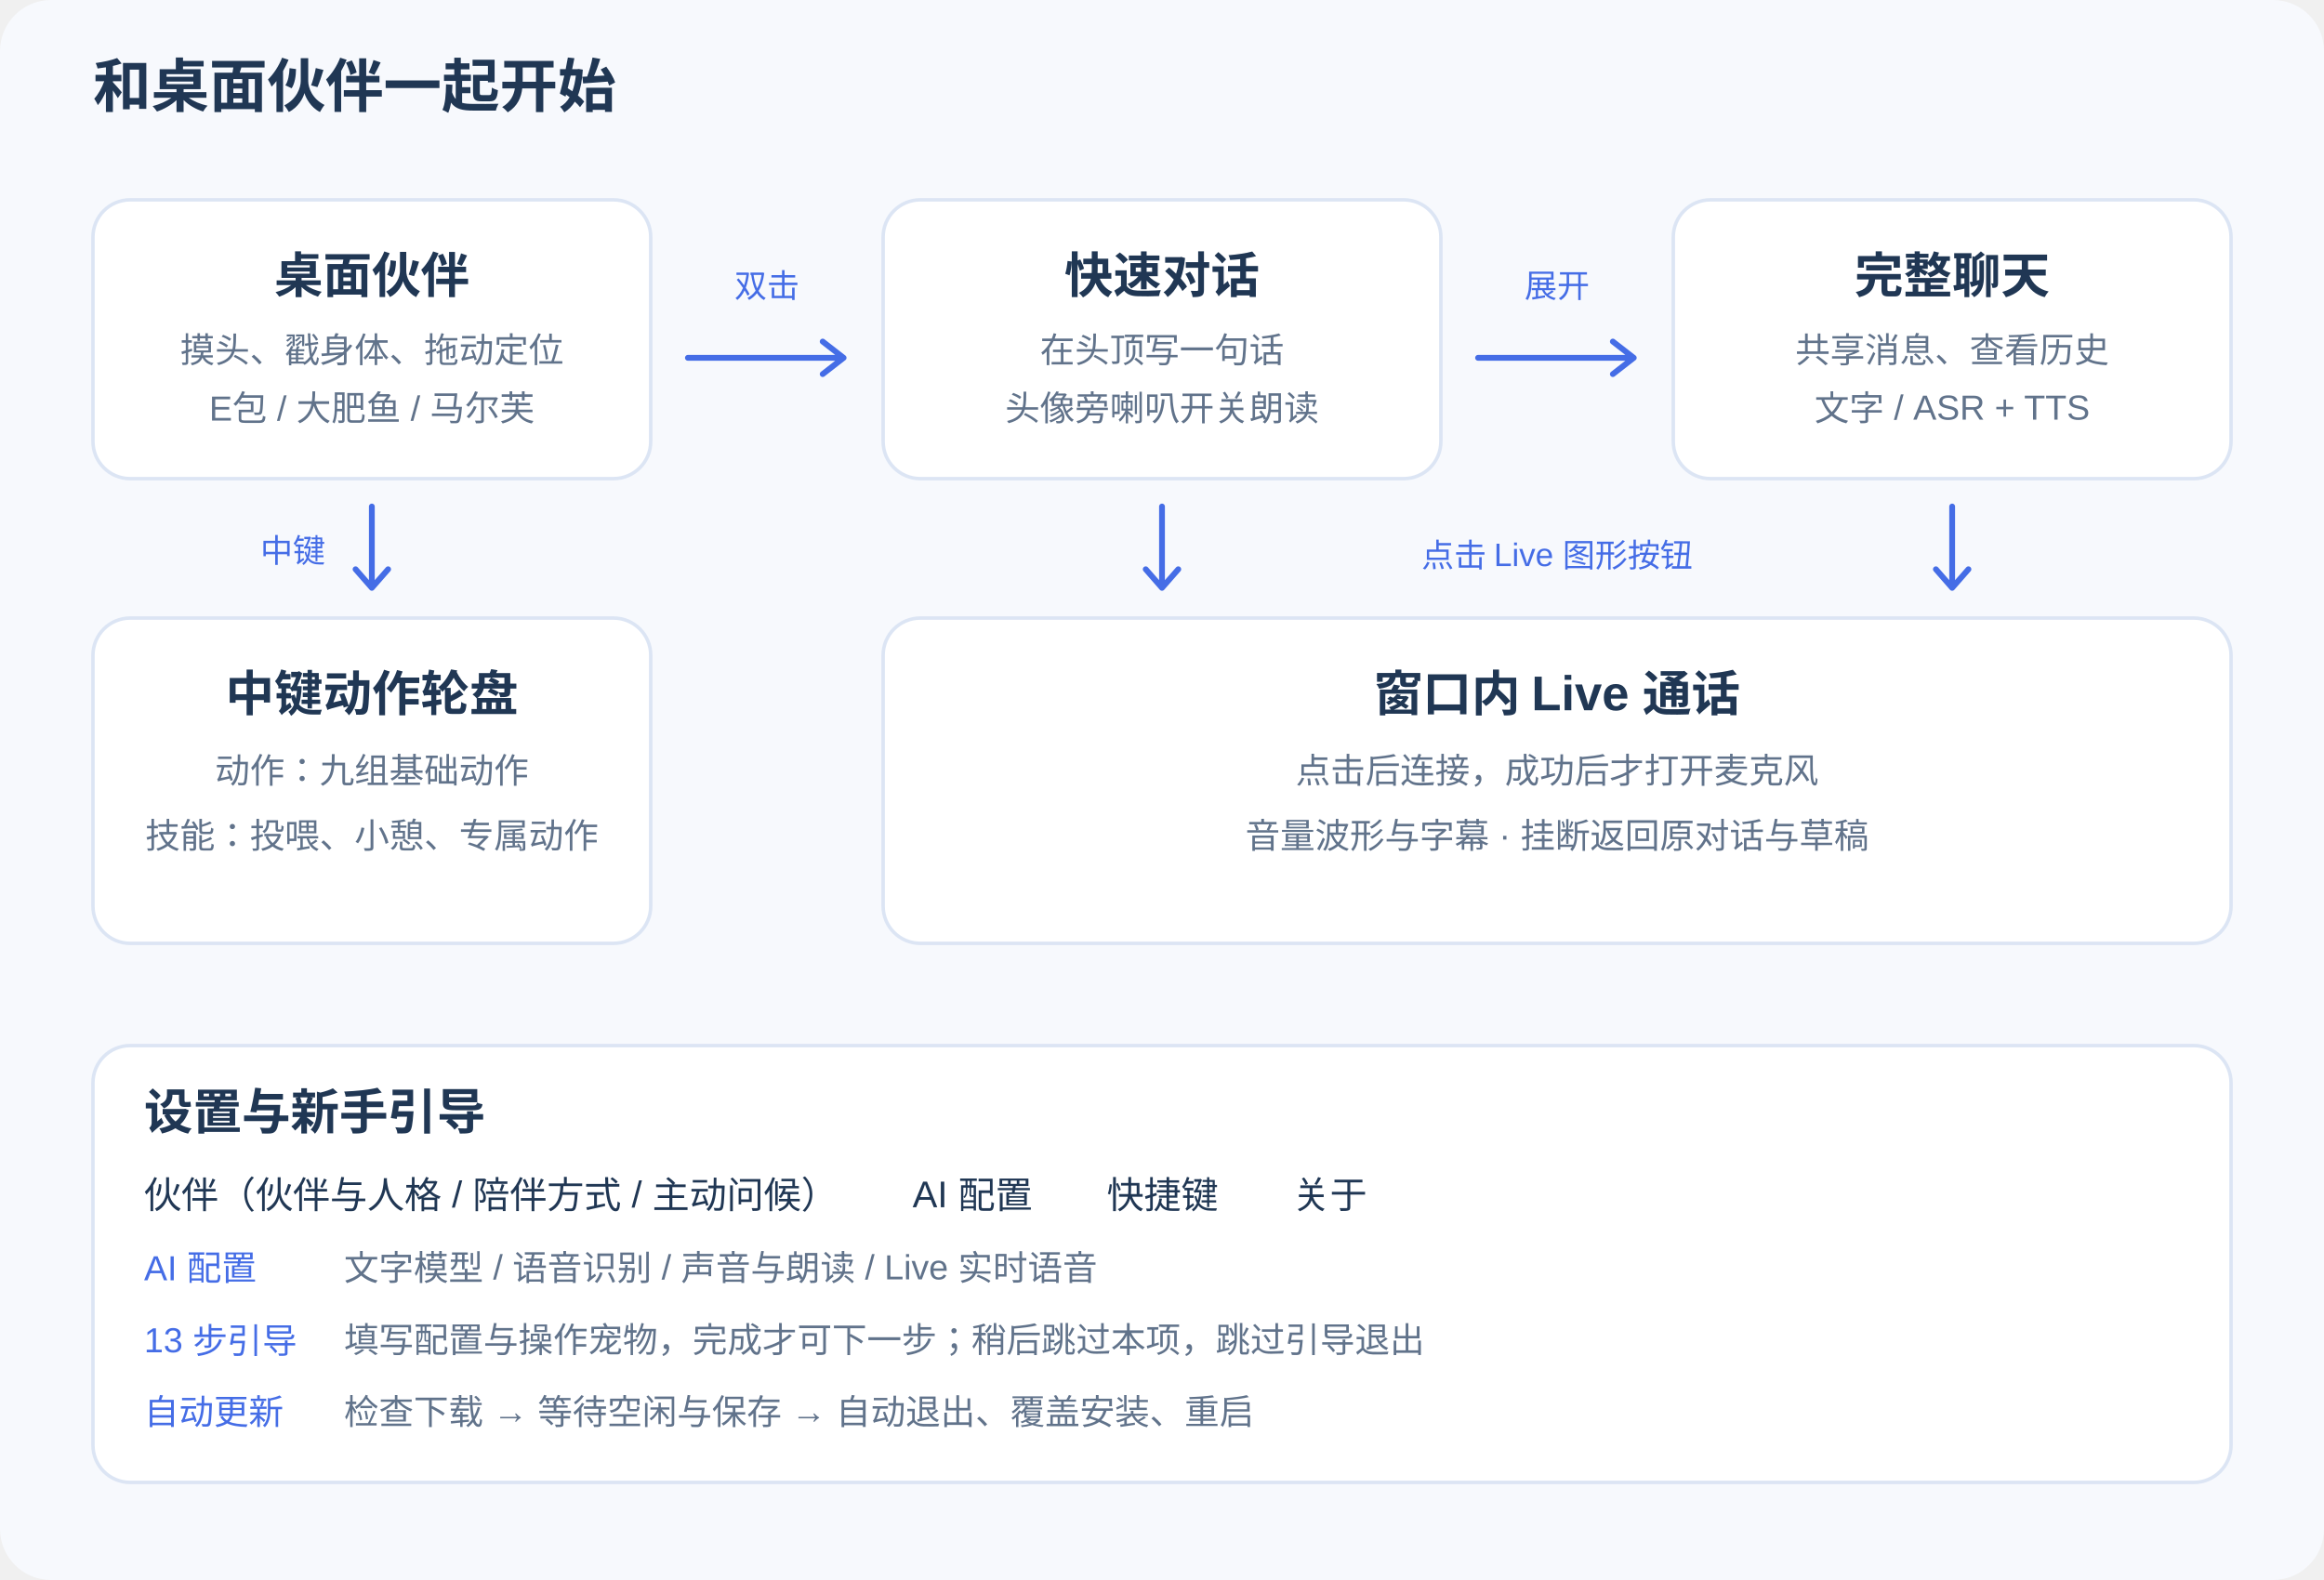
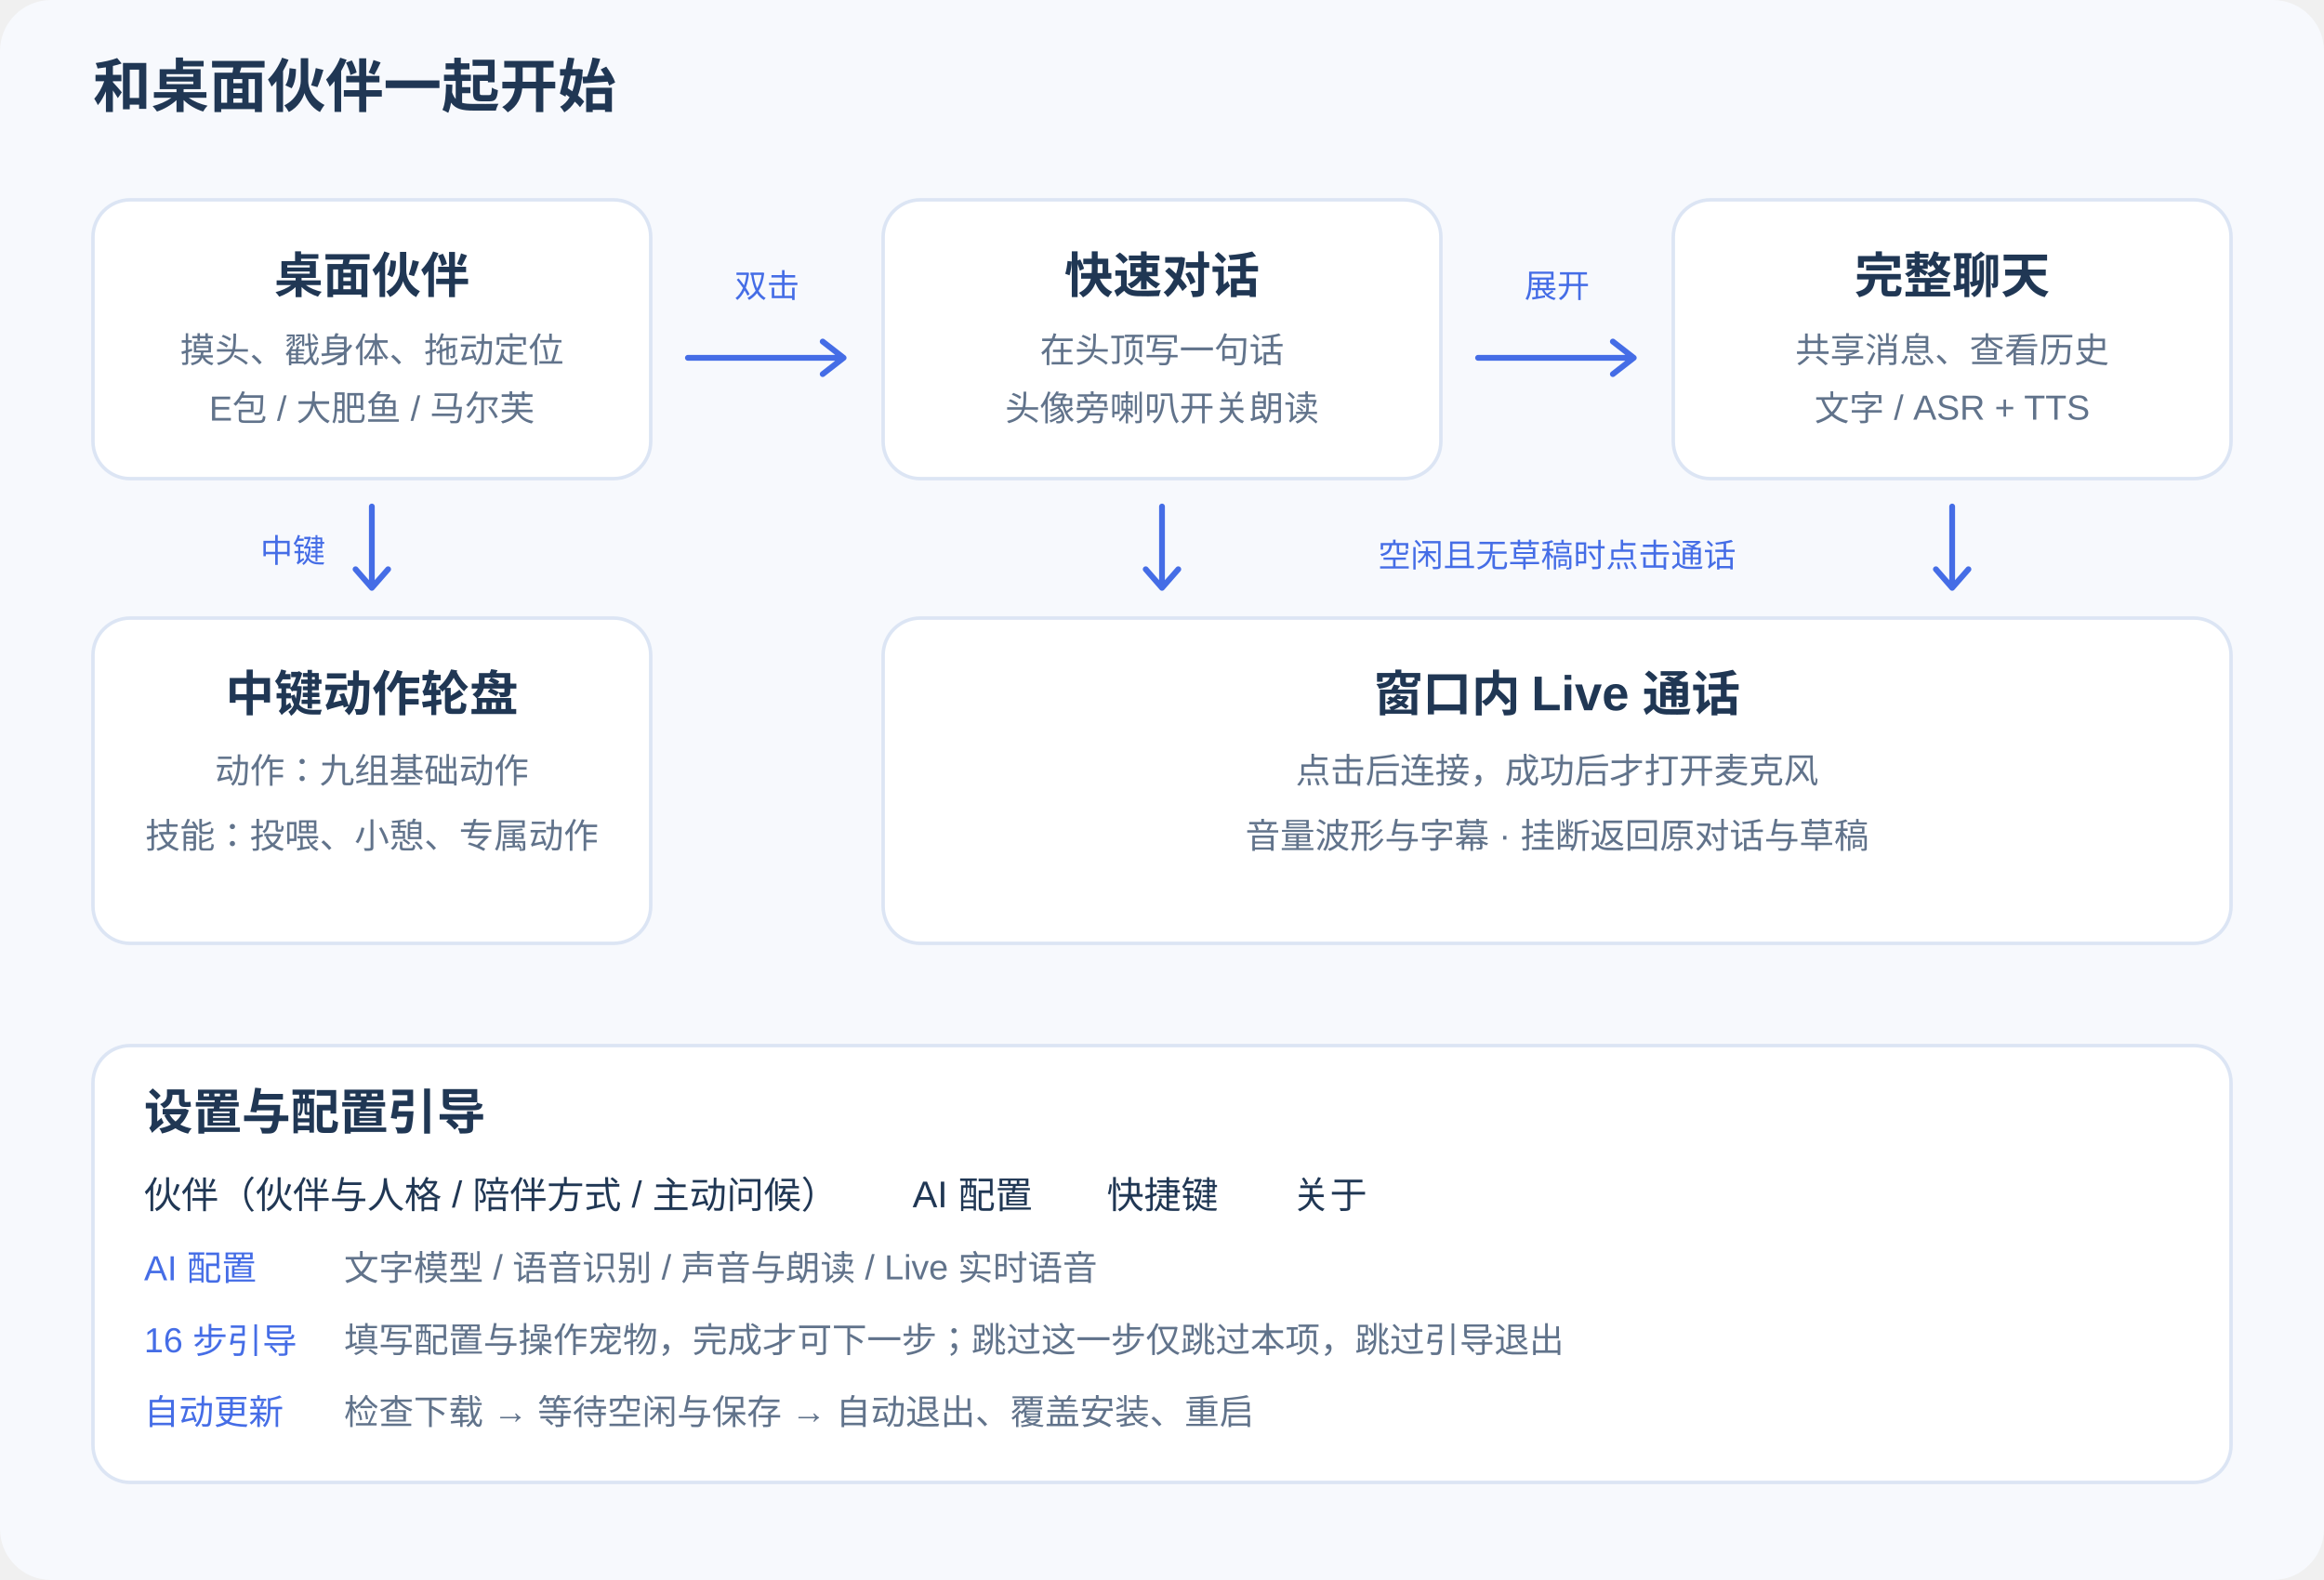
- <svg xmlns="http://www.w3.org/2000/svg" width="1000" height="680" viewBox="0 0 1000 680" role="img" aria-label="桌面伙伴0.5.1使用流程：双击快速对话并展开完整聊天，中键打开动作轮盘，Live在当前窗口内显示；四项设置导航和十三步实操引导">
+ <svg xmlns="http://www.w3.org/2000/svg" width="1000" height="680" viewBox="0 0 1000 680" role="img" aria-label="桌面伙伴0.5.2使用流程：双击快速对话并展开完整聊天，中键打开动作轮盘，Live在当前窗口内显示；四项设置导航和十六步实操引导">
  <rect width="1000" height="680" rx="22" fill="#F7F9FD" />
  <g font-family="Microsoft YaHei UI,Microsoft YaHei,Arial,sans-serif">
    <text x="40" y="46" fill="#203754" font-size="25" font-weight="600">和桌面伙伴一起开始</text>
    <g fill="#FFFFFF" stroke="#DCE5F4" stroke-width="1.5">
      <rect x="40" y="86" width="240" height="120" rx="16" />
      <rect x="380" y="86" width="240" height="120" rx="16" />
      <rect x="720" y="86" width="240" height="120" rx="16" />
      <rect x="40" y="266" width="240" height="140" rx="16" />
      <rect x="380" y="266" width="580" height="140" rx="16" />
      <rect x="40" y="450" width="920" height="188" rx="16" />
    </g>
    <g text-anchor="middle">
      <g fill="#203754" font-size="21" font-weight="600">
        <text x="160" y="126">桌面伙伴</text>
        <text x="500" y="126">快速对话</text>
        <text x="840" y="126">完整聊天</text>
        <text x="160" y="306">中键动作轮盘</text>
        <text x="670" y="306">窗口内 Live 通话</text>
      </g>
      <g fill="#61738B" font-size="15">
        <text x="160" y="156">摸头、戳身体、拖动定位</text>
        <text x="160" y="181">E包 / 大肥鱼 / 马尔芙</text>
        <text x="500" y="156">在头顶写一句话</text>
        <text x="500" y="181">头像旁喇叭开关朗读</text>
        <text x="840" y="156">共享消息、查看历史</text>
        <text x="840" y="181">文字 / ASR + TTS</text>
        <text x="160" y="337">动作：九组基础动作</text>
        <text x="160" y="365">技能：投喂、小憩、专属动作</text>
        <text x="670" y="337">点击后连接，成功后才打开麦克风</text>
        <text x="670" y="365">音量波形与字幕 · 挂断返回原对话与草稿</text>
      </g>
      <g fill="#456DE6" font-size="14">
        <text x="330" y="128">双击</text>
        <text x="670" y="128">展开</text>
        <text x="126" y="242">中键</text>
-         <text x="670" y="244">点击 Live 图形按钮</text>
+         <text x="670" y="244">空闲且无草稿时点击通话</text>
      </g>
    </g>
    <g stroke="#456DE6" stroke-width="2.5" fill="none" stroke-linecap="round" stroke-linejoin="round">
      <path d="M296 154h67m-9-7 9 7-9 7" />
      <path d="M636 154h67m-9-7 9 7-9 7" />
      <path d="M160 218v35m-7-8 7 8 7-8" />
      <path d="M500 218v35m-7-8 7 8 7-8" />
      <path d="M840 218v35m-7-8 7 8 7-8" />
    </g>
-     <text x="62" y="486" fill="#203754" font-size="21" font-weight="600">设置与新手引导</text>
+     <text x="62" y="486" fill="#203754" font-size="21" font-weight="600">设置与配置引导</text>
    <text x="62" y="520" fill="#203754" font-size="16">伙伴（伙伴与人格 / 陪伴方式 / 主动问候）　　AI 配置　　快捷键　　关于</text>
    <text x="62" y="551" fill="#456DE6" font-size="15">AI 配置</text>
    <text x="148" y="551" fill="#61738B" font-size="15">文字模型 / 语音识别 / 声音与朗读 / Live 实时语音</text>
-     <text x="62" y="582" fill="#456DE6" font-size="15">13 步引导</text>
-     <text x="148" y="582" fill="#61738B" font-size="15">填写配置与操作宠物，完成才可下一步；稍后跳过本项，跳过引导退出</text>
+     <text x="62" y="582" fill="#456DE6" font-size="15">16 步引导</text>
+     <text x="148" y="582" fill="#61738B" font-size="15">填写配置与操作宠物，完成才可下一步；跳过这一步仅跳过本项，跳过引导退出</text>
    <text x="62" y="613" fill="#456DE6" font-size="15">自动更新</text>
    <text x="148" y="613" fill="#61738B" font-size="15">检查下载 → 等待空闲与保存 → 自动退出、覆盖安装、重启</text>
  </g>
</svg>
